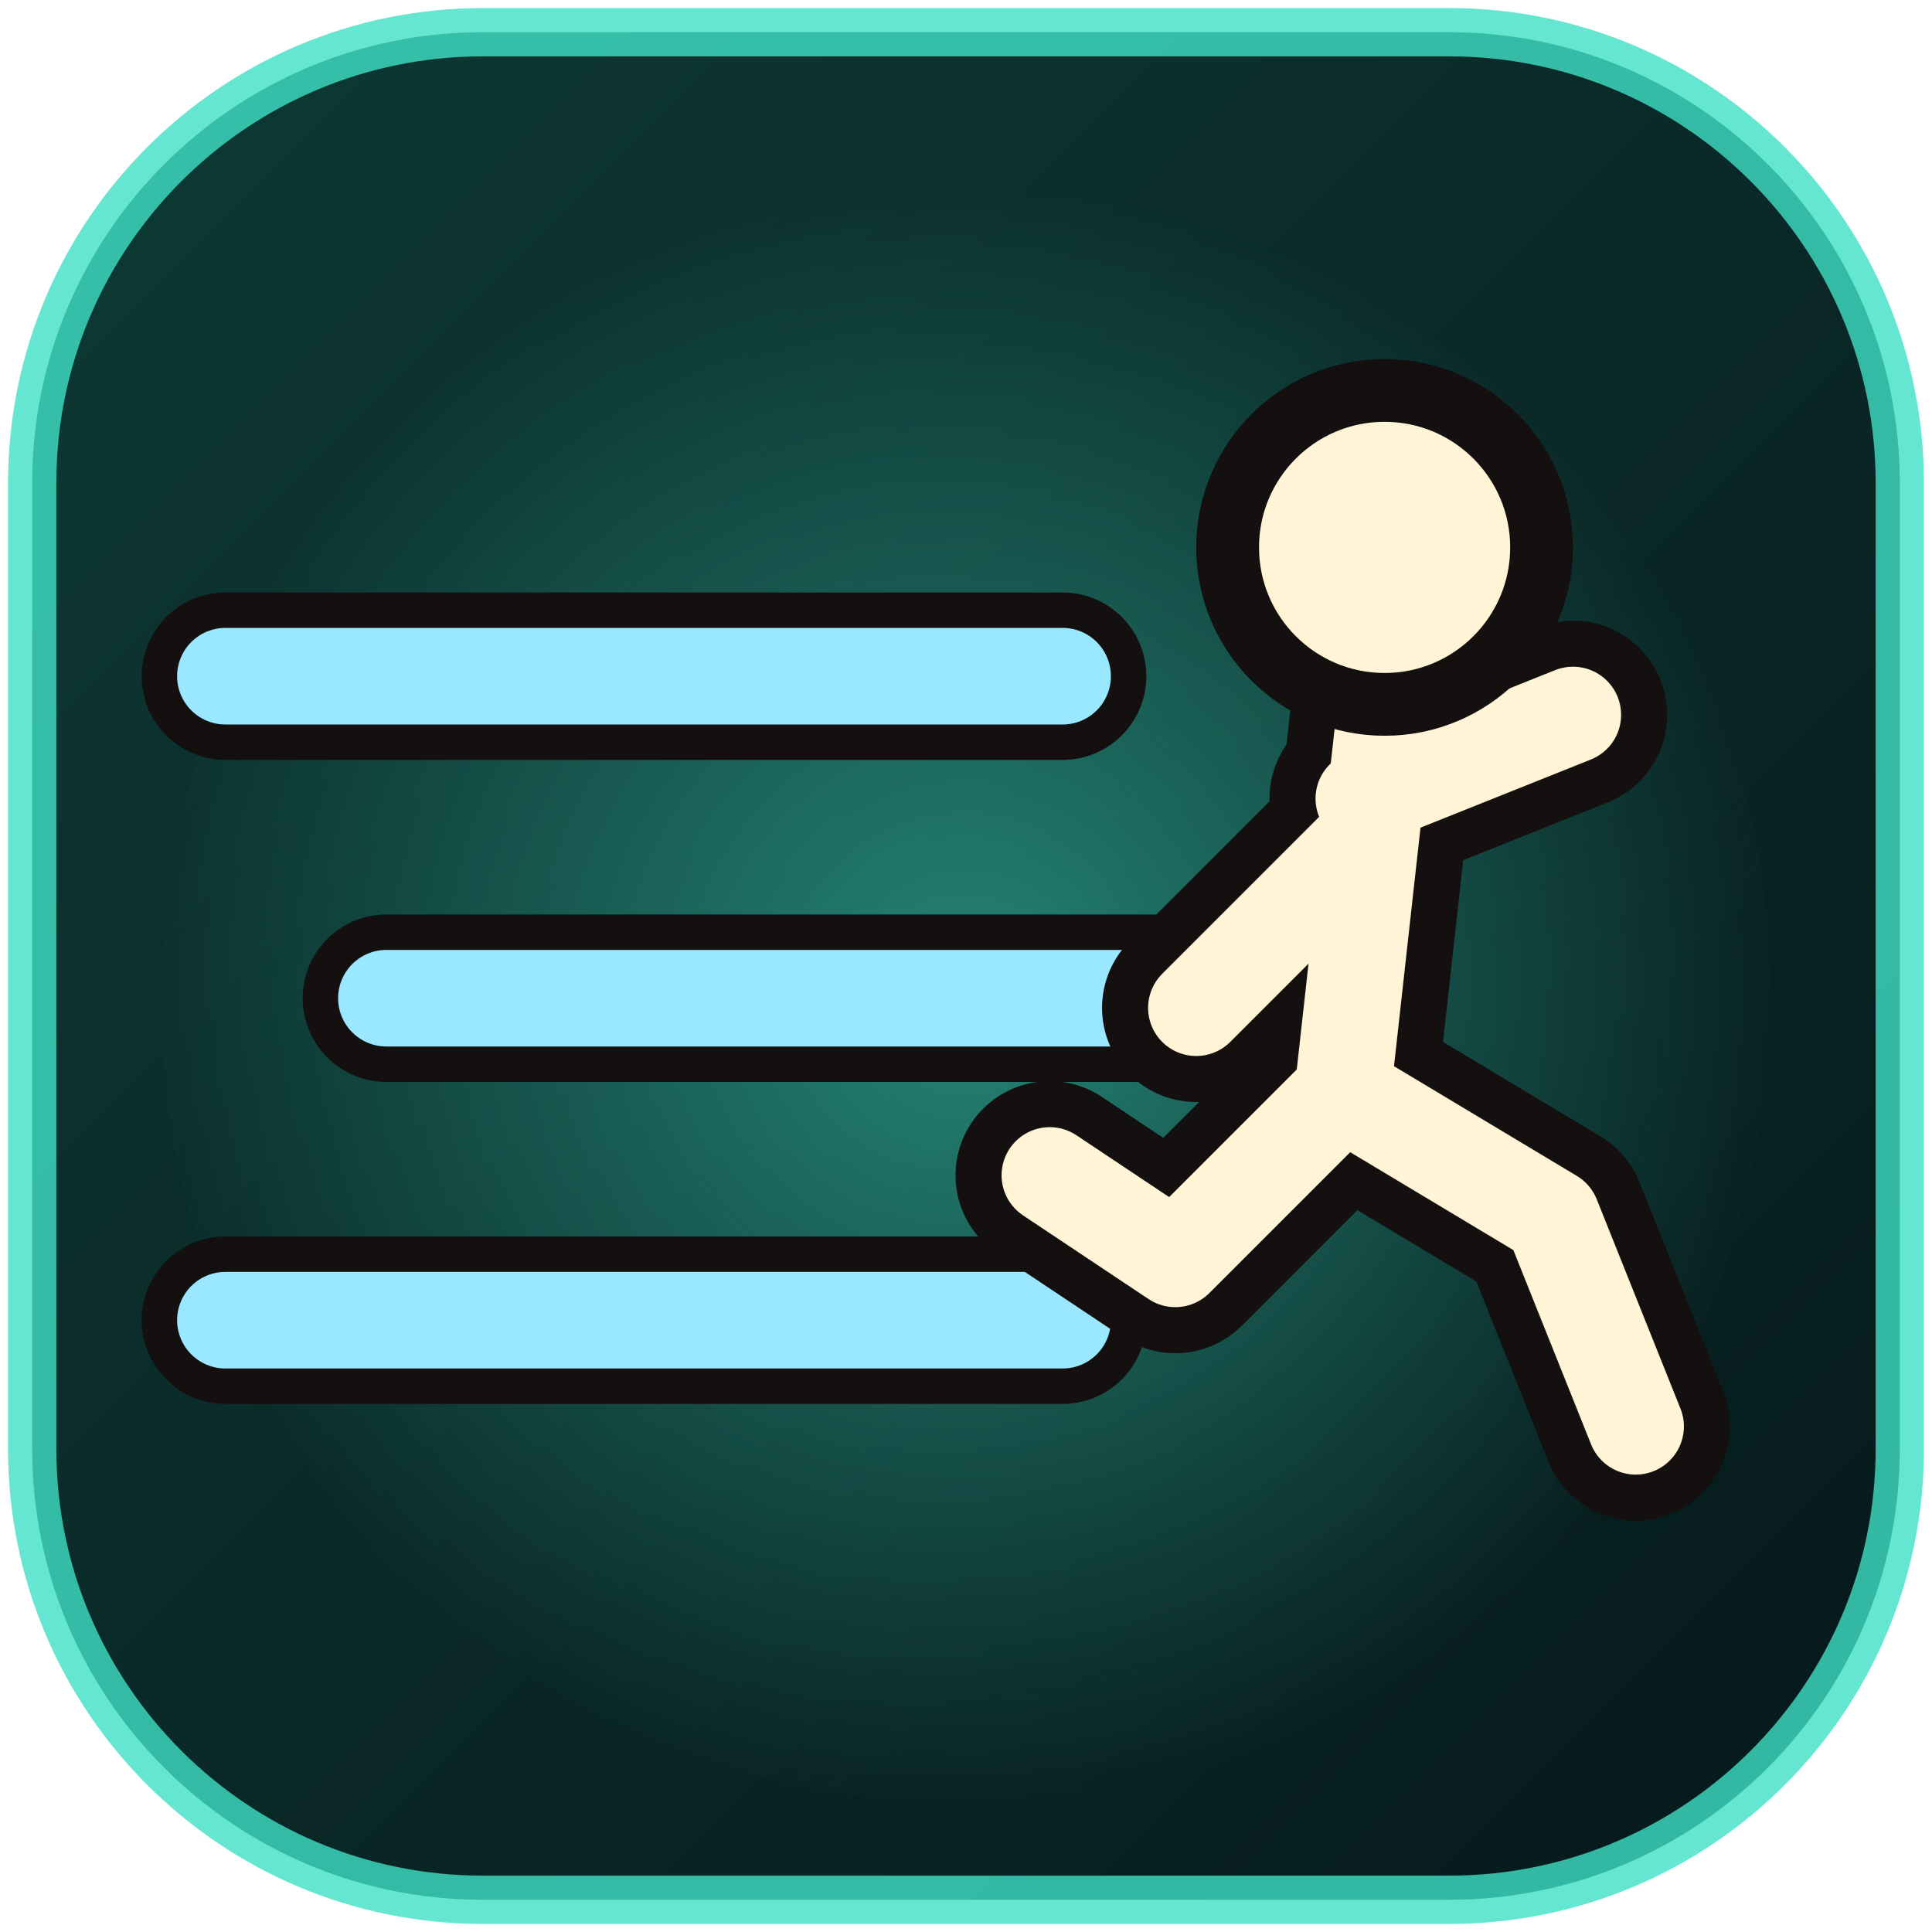
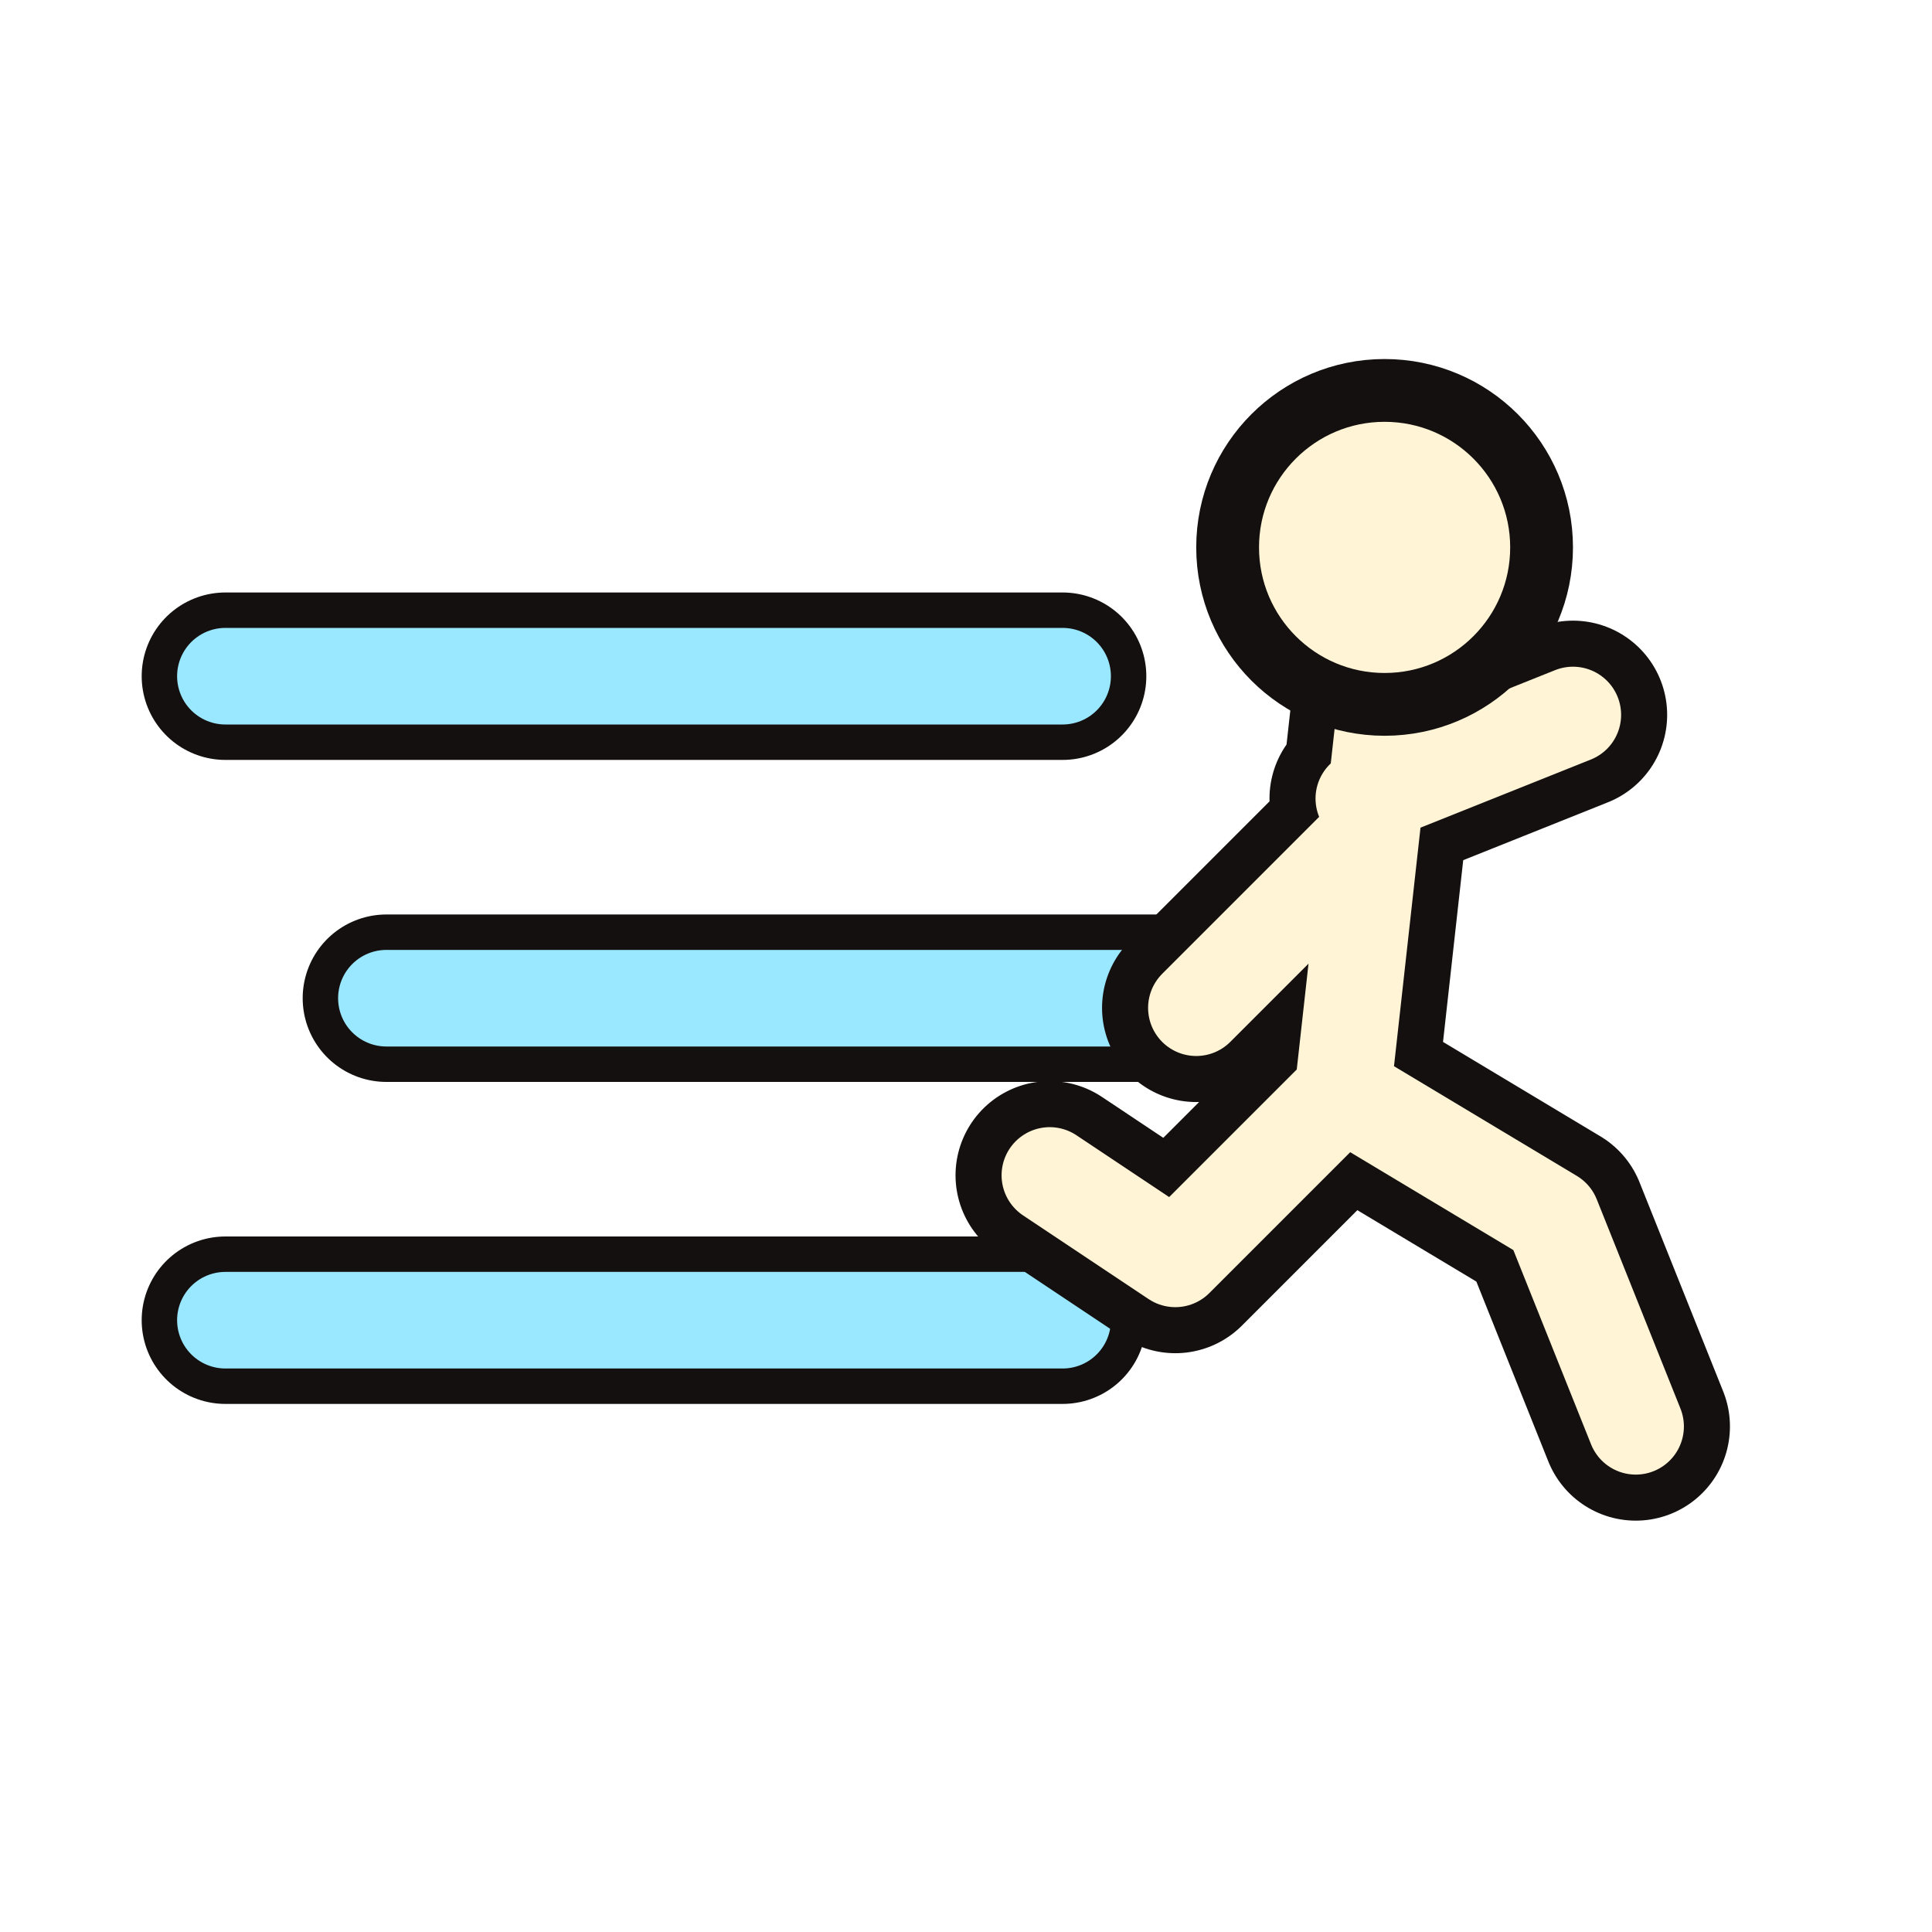
<svg xmlns="http://www.w3.org/2000/svg" viewBox="0 0 120 120">
  <defs>
    <linearGradient id="bdash" x1="0" y1="0" x2="1" y2="1">
      <stop offset="0" stop-color="#0e3a35" />
      <stop offset="1" stop-color="#06181a" />
    </linearGradient>
    <radialGradient id="gdash" cx=".5" cy=".5" r=".5">
      <stop offset="0" stop-color="#3fe0c5" stop-opacity=".5" />
      <stop offset="1" stop-color="#3fe0c5" stop-opacity="0" />
    </radialGradient>
  </defs>
-   <rect x="2" y="2" width="116" height="116" rx="28" fill="url(#bdash)" stroke="#3fe0c5" stroke-opacity=".8" stroke-width="3" />
-   <circle cx="60" cy="62" r="50" fill="url(#gdash)" />
  <path d="M14 42 H66 M24 62 H80 M14 82 H66" fill="none" stroke="#14100f" stroke-width="10.4" stroke-linecap="round" stroke-linejoin="round" />
  <path d="M14 42 H66 M24 62 H80 M14 82 H66" fill="none" stroke="#9ae8ff" stroke-width="6" stroke-linecap="round" stroke-linejoin="round" />
  <g transform="translate(86 34) scale(1.3)">
    <path d="M0 8 L-2 26 M-1 12 L9 8 M-1 14 L-9 22 M-2 26 L8 32 L12 42 M-2 26 L-10 34 L-16 30" fill="none" stroke="#14100f" stroke-width="9" stroke-linecap="round" stroke-linejoin="round" />
    <path d="M0 8 L-2 26 M-1 12 L9 8 M-1 14 L-9 22 M-2 26 L8 32 L12 42 M-2 26 L-10 34 L-16 30" fill="none" stroke="#fff4d6" stroke-width="4.6" stroke-linecap="round" stroke-linejoin="round" />
    <circle cx="0" cy="0" r="7.5" fill="#fff4d6" stroke="#14100f" stroke-width="3" />
  </g>
</svg>
